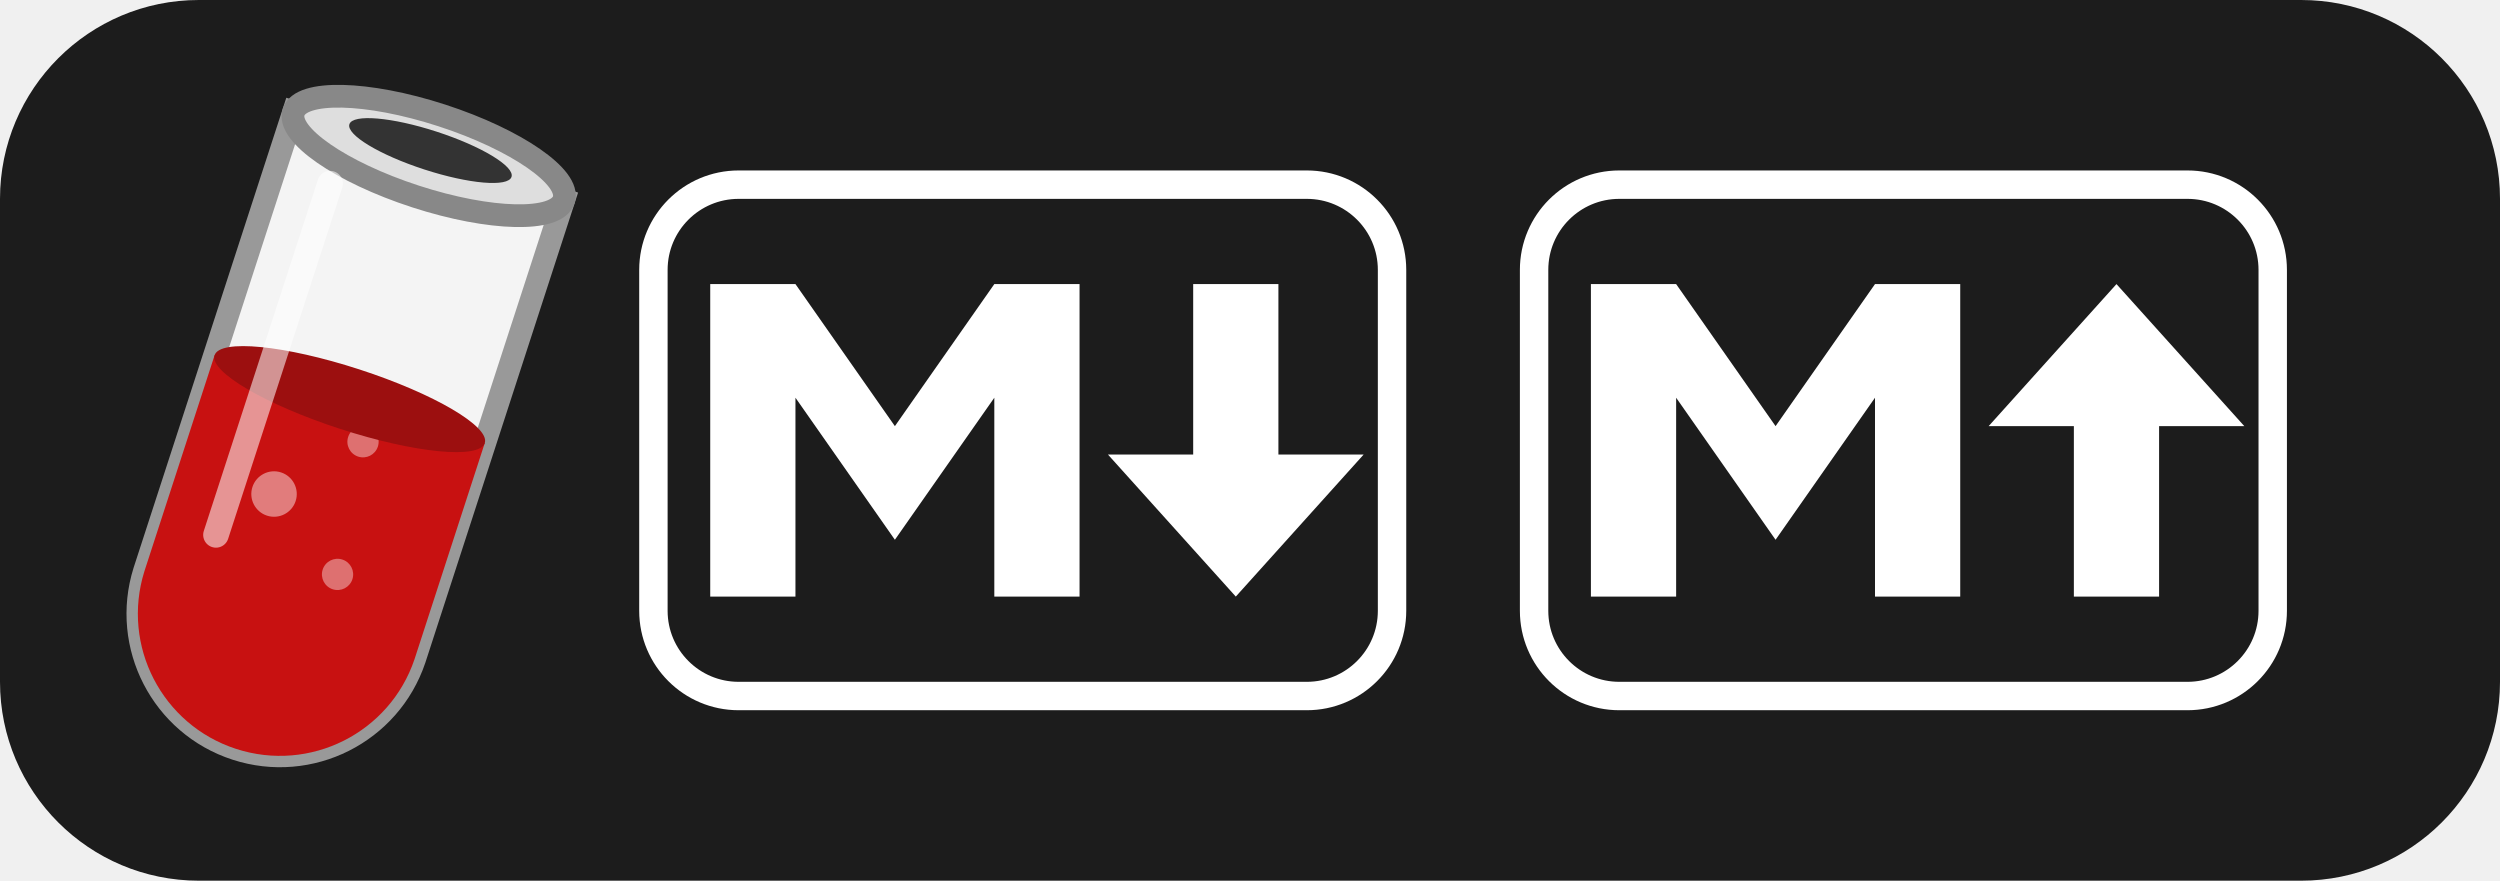
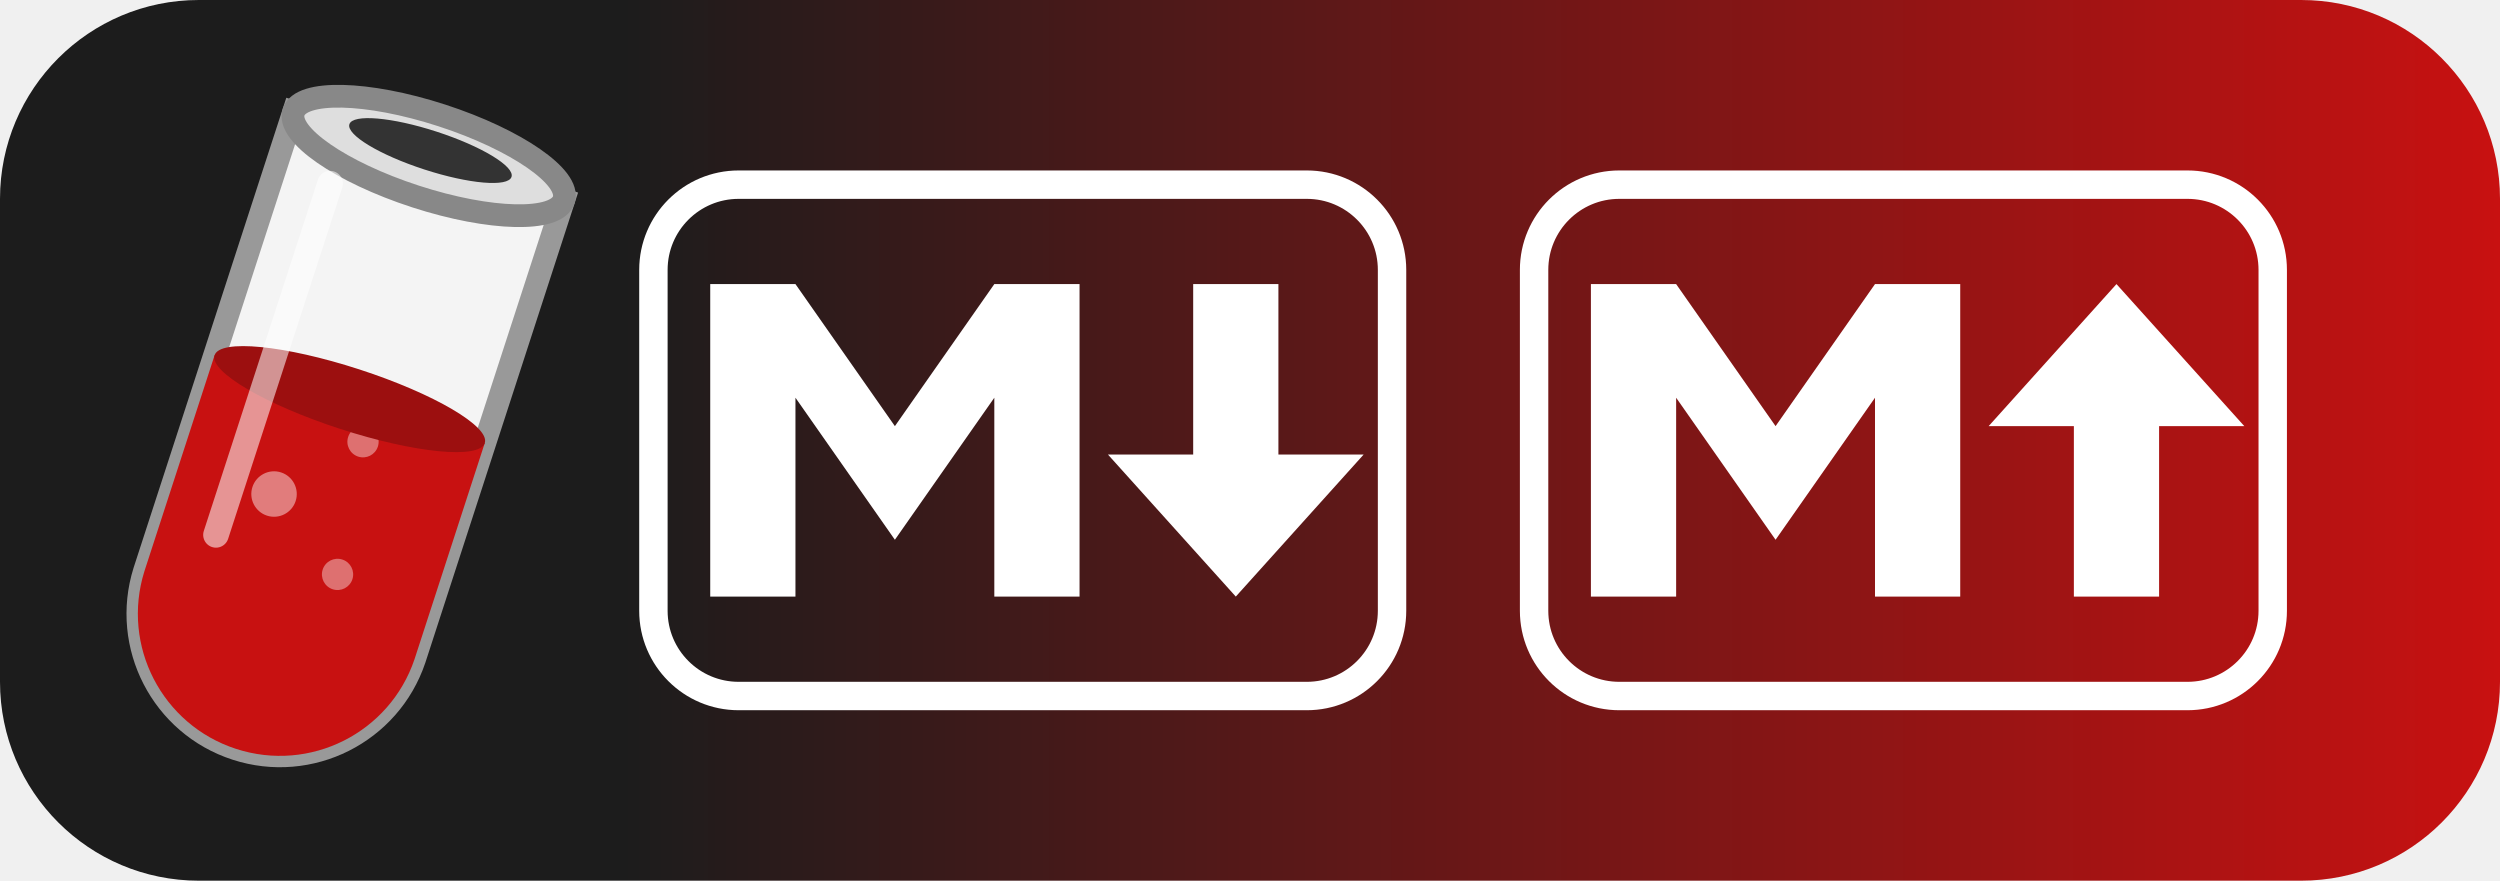
- <svg xmlns="http://www.w3.org/2000/svg" width="88" height="31" viewBox="0 0 88 31" version="1.1" id="svg10">
-   <defs id="defs10" />
-   <rect x="0" y="0" width="88" height="31" rx="7" fill="#1c1c1c" id="rect1" />
+ <svg xmlns="http://www.w3.org/2000/svg" xmlns:xlink="http://www.w3.org/1999/xlink" width="88" height="31" viewBox="0 0 88 31" version="1.1" id="svg10">
+   <defs id="defs10">
+     <linearGradient id="linearGradient1">
+       <stop style="stop-color:#1c1c1c;stop-opacity:1;" offset="0.249" id="stop1" />
+       <stop style="stop-color:#c81111;stop-opacity:1;" offset="1" id="stop2" />
+     </linearGradient>
+     <linearGradient xlink:href="#linearGradient1" id="linearGradient2" x1="0" y1="15.5" x2="88" y2="15.5" gradientUnits="userSpaceOnUse" />
+   </defs>
+   <rect x="0" y="0" width="88" height="31" rx="7" fill="#1c1c1c" id="rect1" style="fill:url(#linearGradient2)" />
  <g id="g11">
    <path d="M 10.335,3.944 19.845,7.035 14.592,23.202 A 5,5 0 0 1 5.082,20.112 Z" fill="#f4f4f4" stroke="#999999" stroke-width="0.8" id="path1" />
    <path d="M 7.554,12.504 17.064,15.594 14.592,23.202 A 5,5 0 0 1 5.082,20.112 Z" fill="#c81111" id="path2" />
    <circle cx="16.958" cy="10.84" r="0.55" fill="#ffffff" opacity="0.4" id="circle5-5" transform="rotate(18)" />
    <ellipse cx="16.048" cy="9.558" rx="5" ry="1.1" fill="#9c0f0f" id="ellipse2" transform="rotate(18)" />
    <ellipse cx="16.048" cy="0.558" rx="5" ry="1.5" fill="#dedede" stroke="#888888" stroke-width="0.8" id="ellipse3" transform="rotate(18)" />
    <ellipse cx="16.048" cy="0.358" rx="3" ry="0.7" fill="#333333" id="ellipse4" transform="rotate(18)" />
    <circle cx="14.548" cy="13.558" r="0.8" fill="#ffffff" opacity="0.45" id="circle4" transform="rotate(18)" />
    <circle cx="17.548" cy="15.558" r="0.55" fill="#ffffff" opacity="0.4" id="circle5" transform="rotate(18)" />
    <path d="M 11.619,6.464 7.602,18.828" stroke="#ffffff" stroke-width="0.9" stroke-linecap="round" opacity="0.55" id="path5" />
  </g>
  <g transform="translate(0 3)" fill="#ffffff" id="g7">
    <rect x="23" y="3.5" width="26" height="18" rx="3" stroke="#FFFFFF" stroke-width="1" fill="none" id="rect6" />
    <path d="M25 7 H28 L31.5 12 L35 7 H38 V18 H35 V11 L31.5 16 L28 11 V18 H25 Z" id="path6" />
  </g>
  <g transform="translate(1 2)" fill="#ffffff" id="g8">
    <rect x="53" y="4.5" width="26" height="18" rx="3" stroke="#FFFFFF" stroke-width="1" fill="none" id="rect7" />
    <path d="M41 8 H44 V14 H47 L42.5 19 L38 14 H41 Z" id="path7" />
  </g>
  <g transform="translate(3 3)" fill="#ffffff" id="g9">
    <path d="M53 7 H56 L59.5 12 L63 7 H66 V18 H63 V11 L59.5 16 L56 11 V18 H53 Z" id="path8" />
  </g>
  <g transform="translate(32 2)" fill="#ffffff" id="g10">
    <path d="M41 19 H44 V13 H47 L42.5 8 L38 13 H41 Z" id="path9" />
  </g>
</svg>
